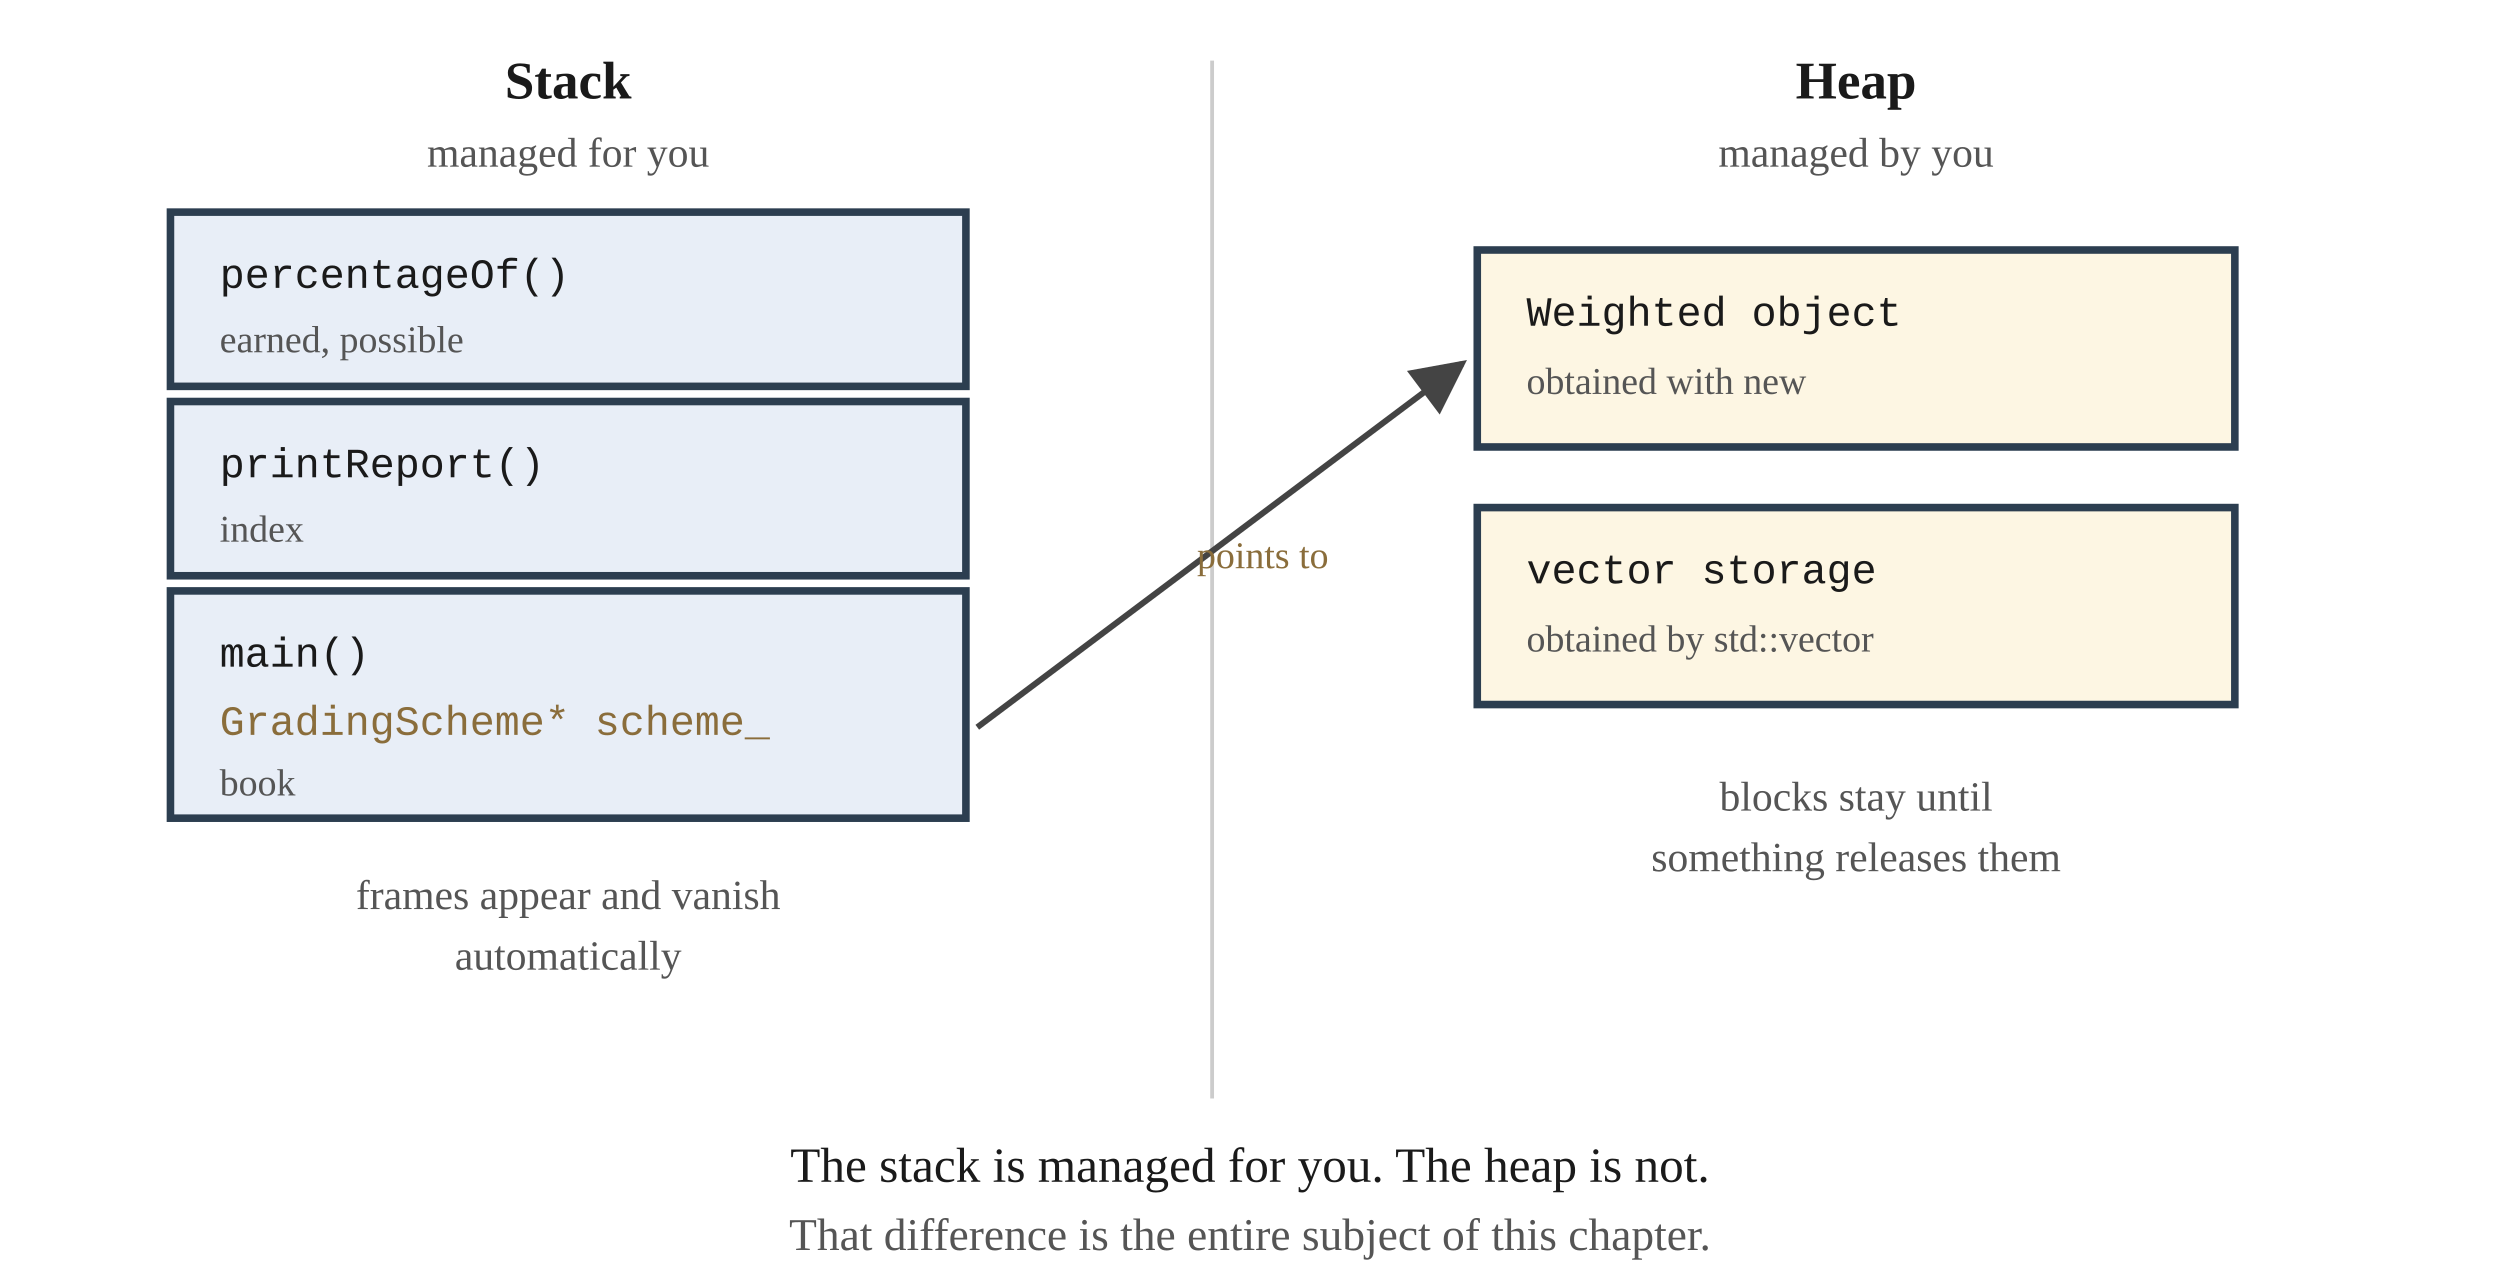
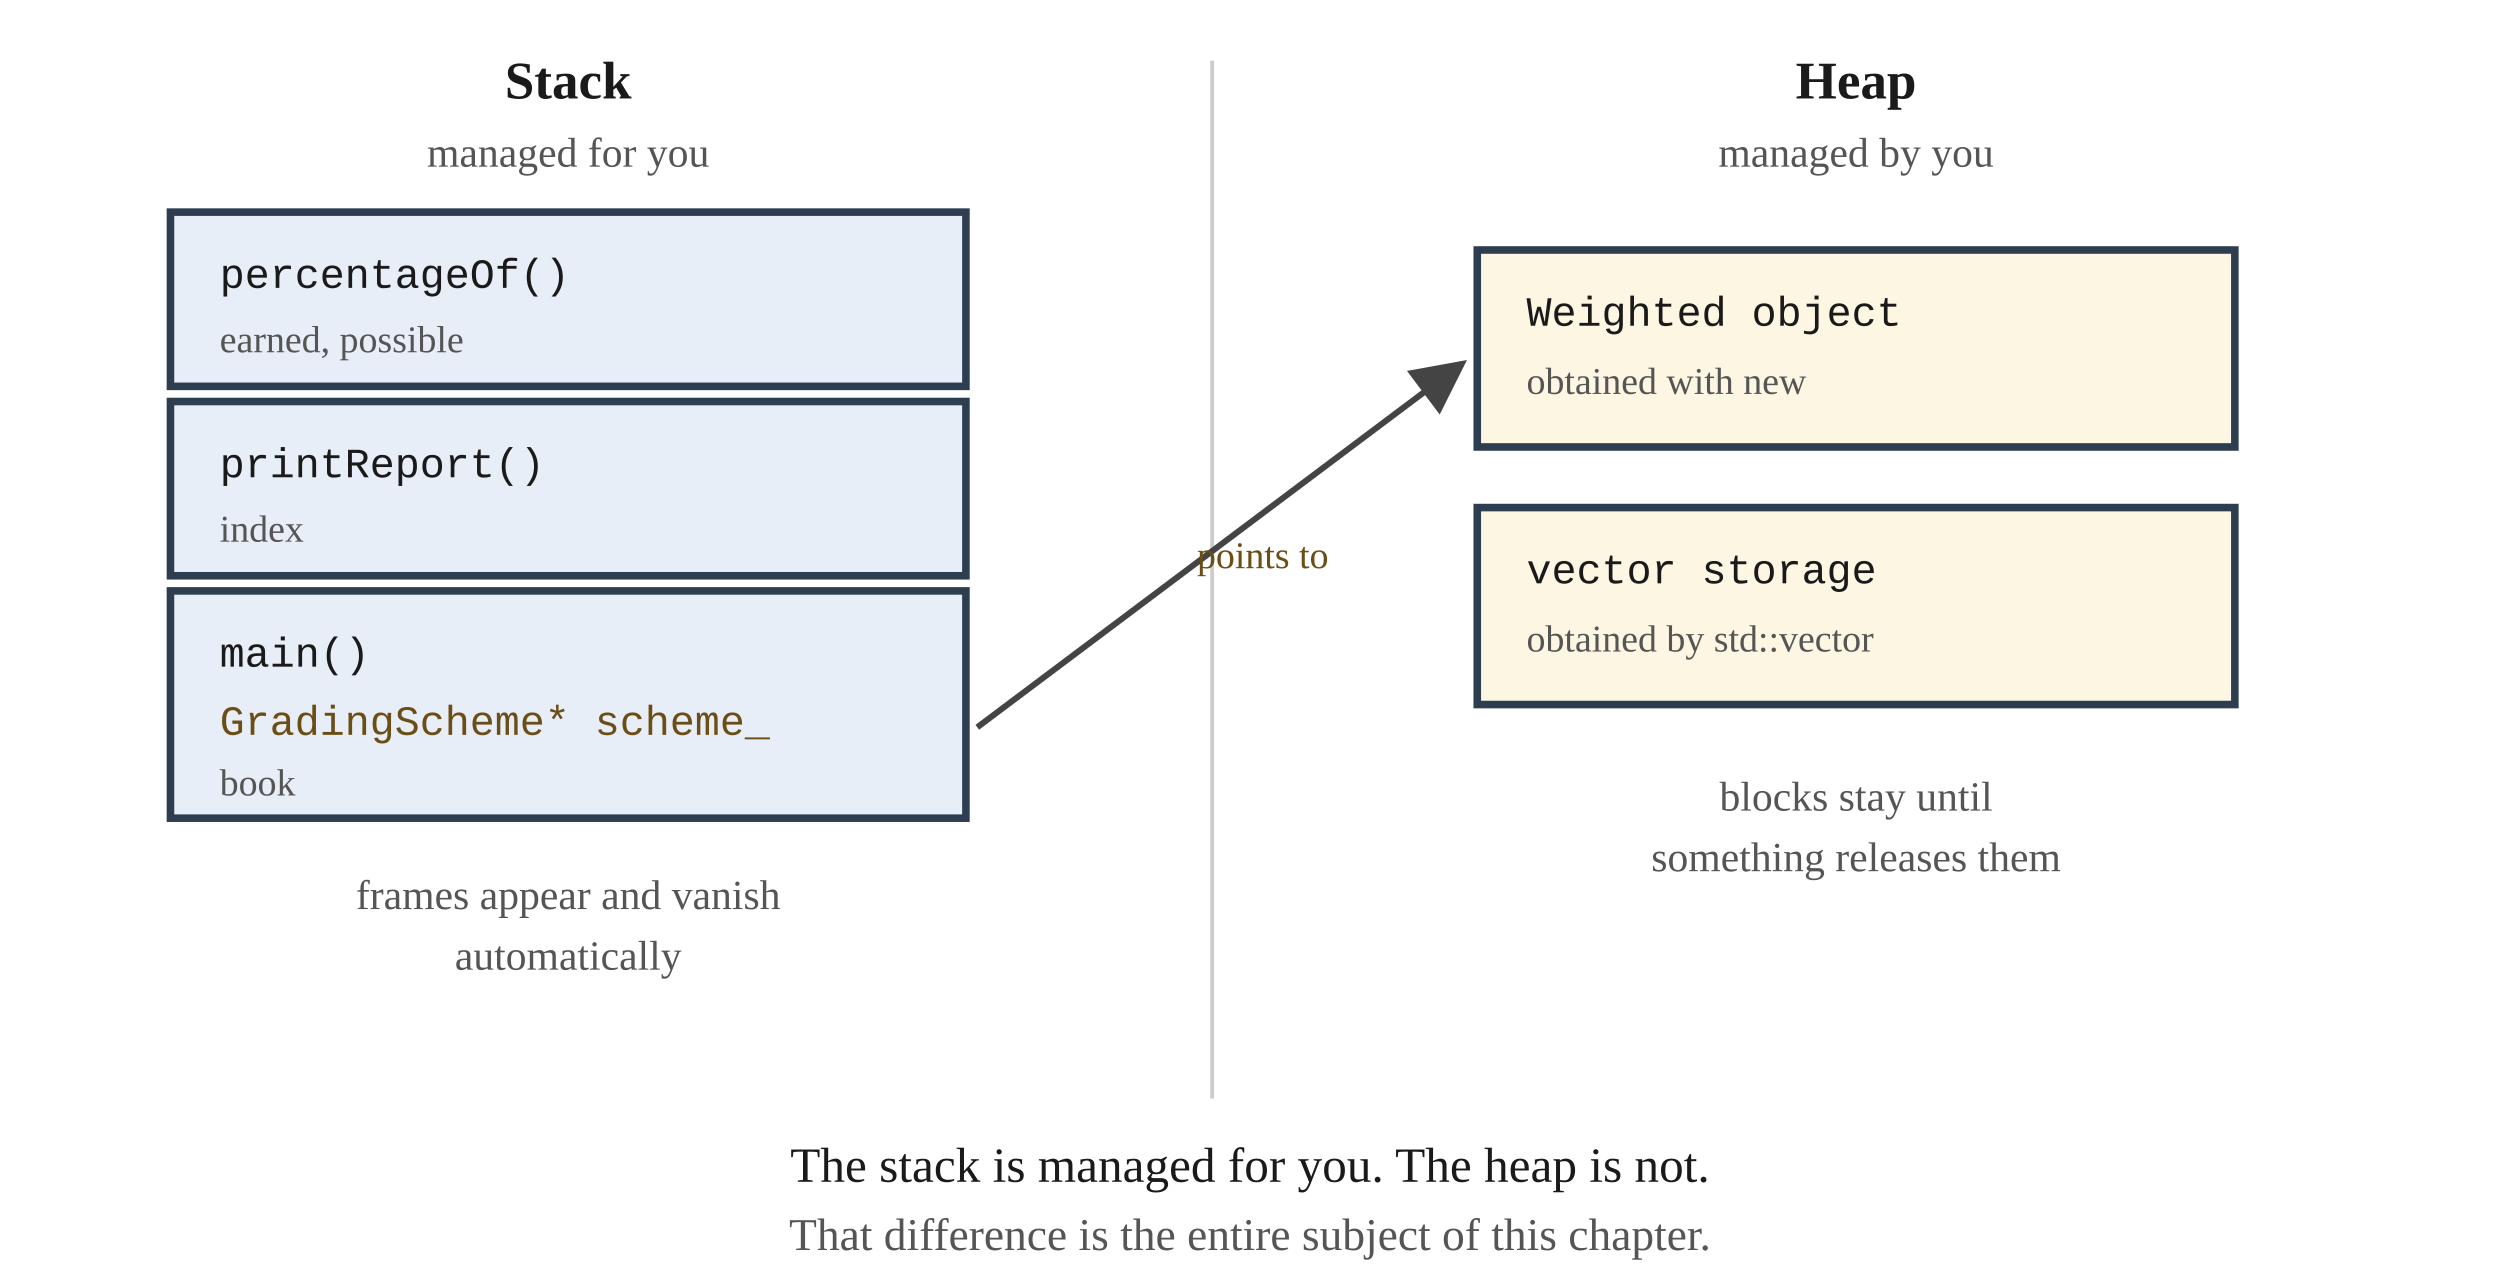
<svg xmlns="http://www.w3.org/2000/svg" viewBox="0 0 660 340" width="660" height="340" role="img" aria-labelledby="m22t m22d">
  <defs>
    <marker id="mm" markerWidth="9" markerHeight="9" refX="8" refY="4.5" orient="auto">
      <path d="M0,0 L9,4.5 L0,9 z" fill="#444" />
    </marker>
  </defs>
  <g font-family="Georgia,'Times New Roman',serif" fill="#1a1a1a" font-size="12">
    <text x="150" y="26" text-anchor="middle" font-size="14" font-weight="bold">Stack</text>
    <text x="150" y="44" text-anchor="middle" font-size="11" fill="#555">managed for you</text>
    <rect x="45" y="56" width="210" height="46" fill="#e8eef7" stroke="#2c3e50" stroke-width="2" />
    <text x="58" y="76" font-family="'Courier New',monospace" font-size="11">percentageOf()</text>
    <text x="58" y="93" font-size="10" fill="#555">earned, possible</text>
    <rect x="45" y="106" width="210" height="46" fill="#e8eef7" stroke="#2c3e50" stroke-width="2" />
    <text x="58" y="126" font-family="'Courier New',monospace" font-size="11">printReport()</text>
    <text x="58" y="143" font-size="10" fill="#555">index</text>
    <rect x="45" y="156" width="210" height="60" fill="#e8eef7" stroke="#2c3e50" stroke-width="2" />
    <text x="58" y="176" font-family="'Courier New',monospace" font-size="11">main()</text>
-     <text x="58" y="194" font-family="'Courier New',monospace" font-size="11" fill="#8a6d3b">GradingScheme* scheme_</text>
+     <text x="58" y="194" font-family="'Courier New',monospace" font-size="11" fill="#6b4e16">GradingScheme* scheme_</text>
    <text x="58" y="210" font-size="10" fill="#555">book</text>
    <text x="150" y="240" text-anchor="middle" font-size="11" fill="#555">frames appear and vanish</text>
    <text x="150" y="256" text-anchor="middle" font-size="11" fill="#555">automatically</text>
    <line x1="320" y1="16" x2="320" y2="290" stroke="#ccc" stroke-width="1" />
    <text x="490" y="26" text-anchor="middle" font-size="14" font-weight="bold">Heap</text>
    <text x="490" y="44" text-anchor="middle" font-size="11" fill="#555">managed by you</text>
    <rect x="390" y="66" width="200" height="52" fill="#fdf6e3" stroke="#2c3e50" stroke-width="2" />
    <text x="403" y="86" font-family="'Courier New',monospace" font-size="11">Weighted object</text>
    <text x="403" y="104" font-size="10" fill="#555">obtained with new</text>
    <rect x="390" y="134" width="200" height="52" fill="#fdf6e3" stroke="#2c3e50" stroke-width="2" />
    <text x="403" y="154" font-family="'Courier New',monospace" font-size="11">vector storage</text>
    <text x="403" y="172" font-size="10" fill="#555">obtained by std::vector</text>
    <path d="M258,192 L386,96" stroke="#444" stroke-width="1.6" marker-end="url(#mm)" />
-     <text x="316" y="150" font-size="10" fill="#8a6d3b">points to</text>
+     <text x="316" y="150" font-size="10" fill="#6b4e16">points to</text>
    <text x="490" y="214" text-anchor="middle" font-size="11" fill="#555">blocks stay until</text>
    <text x="490" y="230" text-anchor="middle" font-size="11" fill="#555">something releases them</text>
    <text x="330" y="312" text-anchor="middle" font-size="13">
      The stack is managed for you. The heap is not.
    </text>
    <text x="330" y="330" text-anchor="middle" font-size="12" fill="#555">
      That difference is the entire subject of this chapter.
    </text>
  </g>
</svg>
